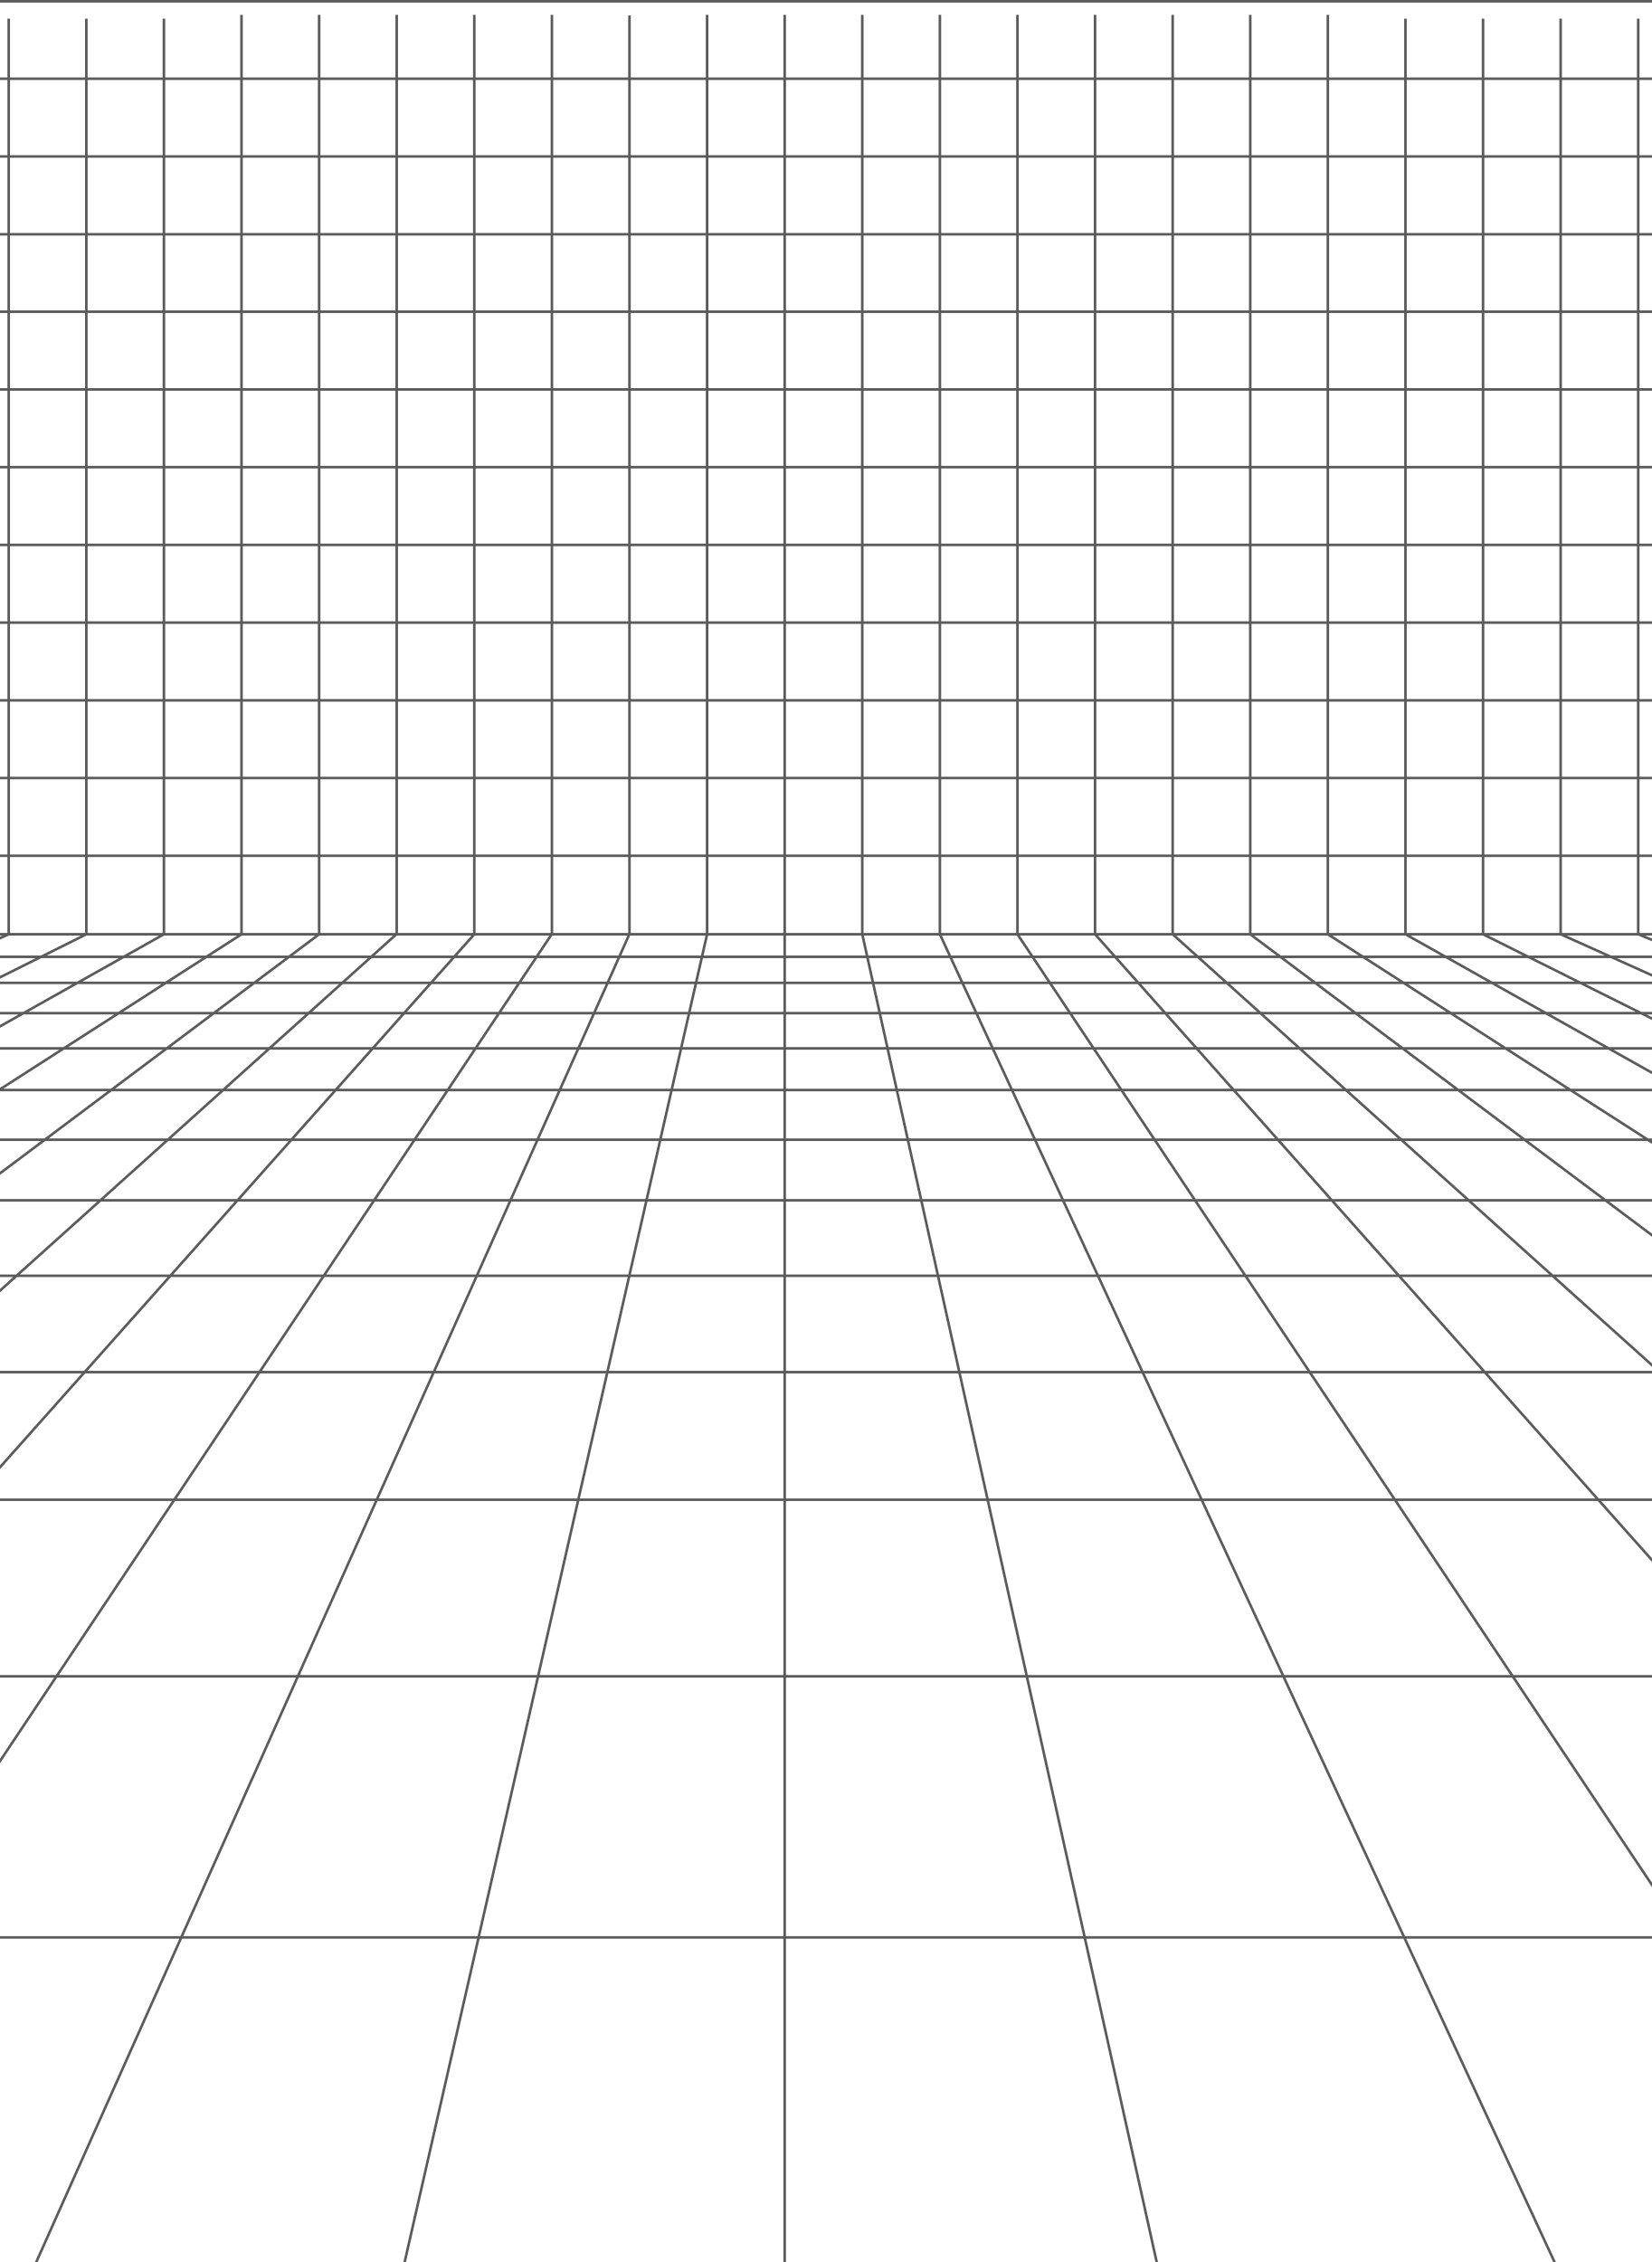
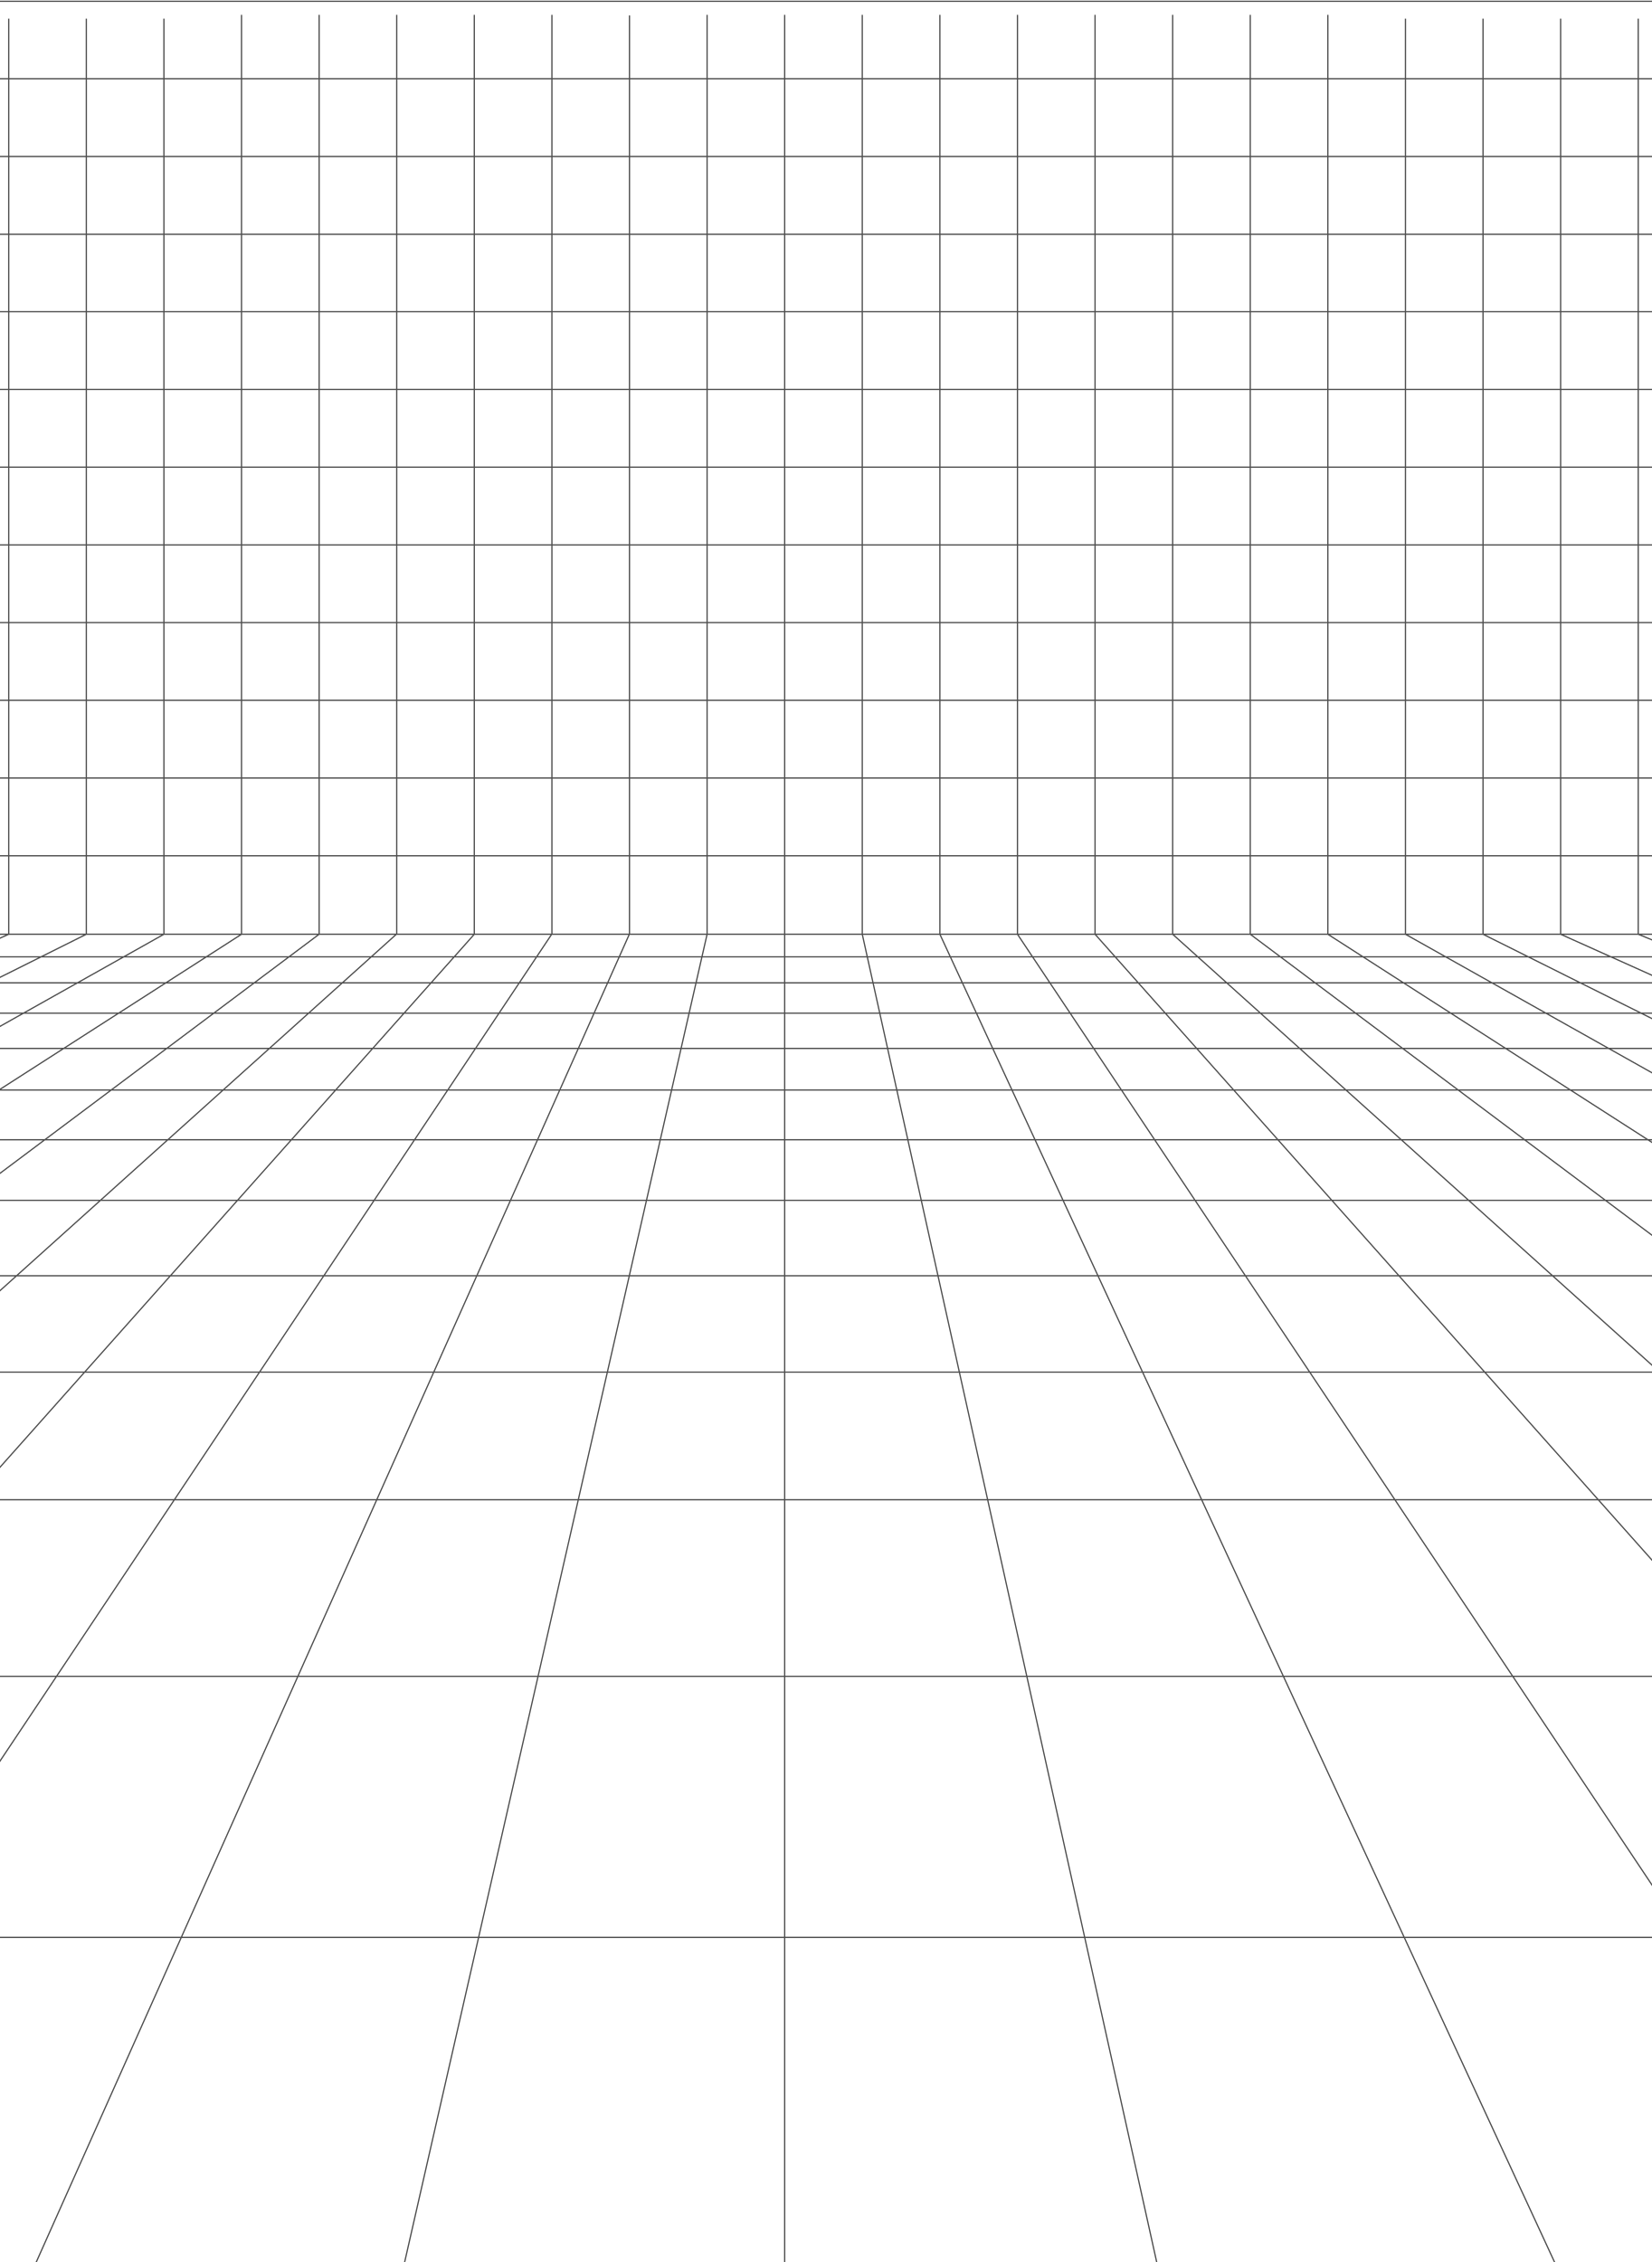
<svg xmlns="http://www.w3.org/2000/svg" width="1280" height="1753" fill="none">
-   <path d="M2971.55 724.02h-4801.81M2971.55 741.516h-4801.81M2971.55 761.694l-4801.81-.001M2971.55 785.178h-4801.81M2971.55 812.493l-4801.81-.001M2971.55 844.724l-4801.81-.001M2971.55 883.271l-4801.81-.001M2971.55 930.239l-4801.81-.001M2971.55 988.693l-4801.81-.002M2971.55 1063.36h-4801.81M2971.55 1162.27l-4801.81-.01M2971.55 1299.12h-4801.81M5029.44 1501.46h-8634.15M127.052 724.02l-1671.932 939.4M187.194 724.02l-1510.144 969.62M247.336 724.02-1113.12 1743.11M307.474 723.781-826.239 1743.11M367.61 724.016-575.072 1783.24M427.757 723.781-259.145 1753.11M487.879 723.781-21 1863M548.036 724.02 233 2107M608.168 724.02l.001 1354.98M668.303 724.02 971 2089M728.459 724.02 1315 1991M788.594 724.02l748.916 1122M848.728 724.02l943.322 1059.95M908.884 724.02 2053.72 1753.11M969.018 724.02l1294.402 969.62M1029.15 724.02l1510.15 969.62M1089.31 724.02l1685.7 947.15M1149.44 724.016l1557.1 777.444M1209.58 724.016l1730.07 777.434M1269.71 724.016l1903.05 777.444M66.913 724.016-1490.82 1501.45M6.76 724.016l-1730.71 777.444M4136.98 1299.12h-5967.24M187.186 11.482l-.001 712.532M247.342 11.482v712.532M307.476 11.482v712.532M367.609 11.482v712.533M427.767 11.482v712.532M487.878 11.977v712.039M548.034 11.482v712.532M608.168 11.482v712.533M668.303 11.482v712.532M728.459 11.482v712.533M788.594 11.482v712.532M848.728 11.482v712.533M908.884 11.482v712.533M969.018 11.482v712.536M1029.15 11.482v712.536M1089.31 14.434v709.584M1149.44 14.434v709.583M1209.58 14.434v709.584M1269.71 14.434v709.583M6.76 14.434v709.584M66.917 14.434v709.584M127.051 14.434V724.02M-639.88 241.559H1844M-639.88 301.82h2483.87M-639.88 181.559H1844M-639.88 362.039h2484.47M-639.88 61.008H1844M-639.88 121.256h2483.87M-639.88 1H1844M-637.27 422.273h2481.85M-639.644 482.504H1844.59M-639.88 542.734H1844M-639.644 602.938H1843.99M-639.88 663.193h2484.47" stroke="#5B5B5B" stroke-width="2" stroke-miterlimit="10" />
+   <path d="M2971.55 724.02h-4801.81m4801.81 17.496h-4801.81m4801.81 20.178-4801.81-.001m4801.81 23.485h-4801.81m4801.81 27.315-4801.81-.001m4801.81 32.232-4801.81-.001m4801.81 38.548-4801.81-.001m4801.81 46.969-4801.81-.001m4801.81 58.455-4801.81-.002m4801.81 74.669h-4801.81m4801.81 98.91-4801.81-.01m4801.81 136.86h-4801.81m6859.7 202.34h-8634.15M127.052 724.02l-1671.932 939.4m1732.074-939.4-1510.144 969.62M247.336 724.02-1113.12 1743.11M307.474 723.781-826.239 1743.11M367.61 724.016-575.072 1783.24M427.757 723.781-259.145 1753.11M487.879 723.781-21 1863M548.036 724.02 233 2107M608.168 724.02l.001 1354.98m60.134-1354.98L971 2089M728.459 724.02 1315 1991M788.594 724.02l748.916 1122m-688.782-1122 943.322 1059.95M908.884 724.02 2053.72 1753.11M969.018 724.02l1294.402 969.62M1029.15 724.02l1510.15 969.62M1089.31 724.02l1685.7 947.15M1149.44 724.016l1557.1 777.444M1209.58 724.016l1730.07 777.434M1269.71 724.016l1903.05 777.444M66.913 724.016-1490.82 1501.45M6.76 724.016l-1730.71 777.444m5860.93-202.34h-5967.24M187.186 11.482l-.001 712.532m60.157-712.532v712.532m60.134-712.532v712.532m60.133-712.532v712.533m60.158-712.533v712.532m60.111-712.037v712.039m60.156-712.534v712.532m60.134-712.532v712.533m60.135-712.533v712.532m60.156-712.532v712.533m60.135-712.533v712.532m60.134-712.532v712.533m60.156-712.533v712.533m60.134-712.533v712.536m60.132-712.536v712.536m60.16-709.584v709.584m60.13-709.584v709.583m60.14-709.583v709.584m60.13-709.584v709.583M6.76 14.434v709.584M66.917 14.434v709.584m60.134-709.584V724.02M-639.88 241.559H1844M-639.88 301.82h2483.87M-639.88 181.559H1844m-2483.88 180.48h2484.47M-639.88 61.008H1844m-2483.88 60.248h2483.87M-639.88 1H1844M-637.27 422.273h2481.85m-2484.224 60.231H1844.59m-2484.47 60.23H1844m-2483.644 60.204H1843.99m-2483.87 60.255h2484.47" stroke="#4F4F4F" stroke-miterlimit="10" />
</svg>
